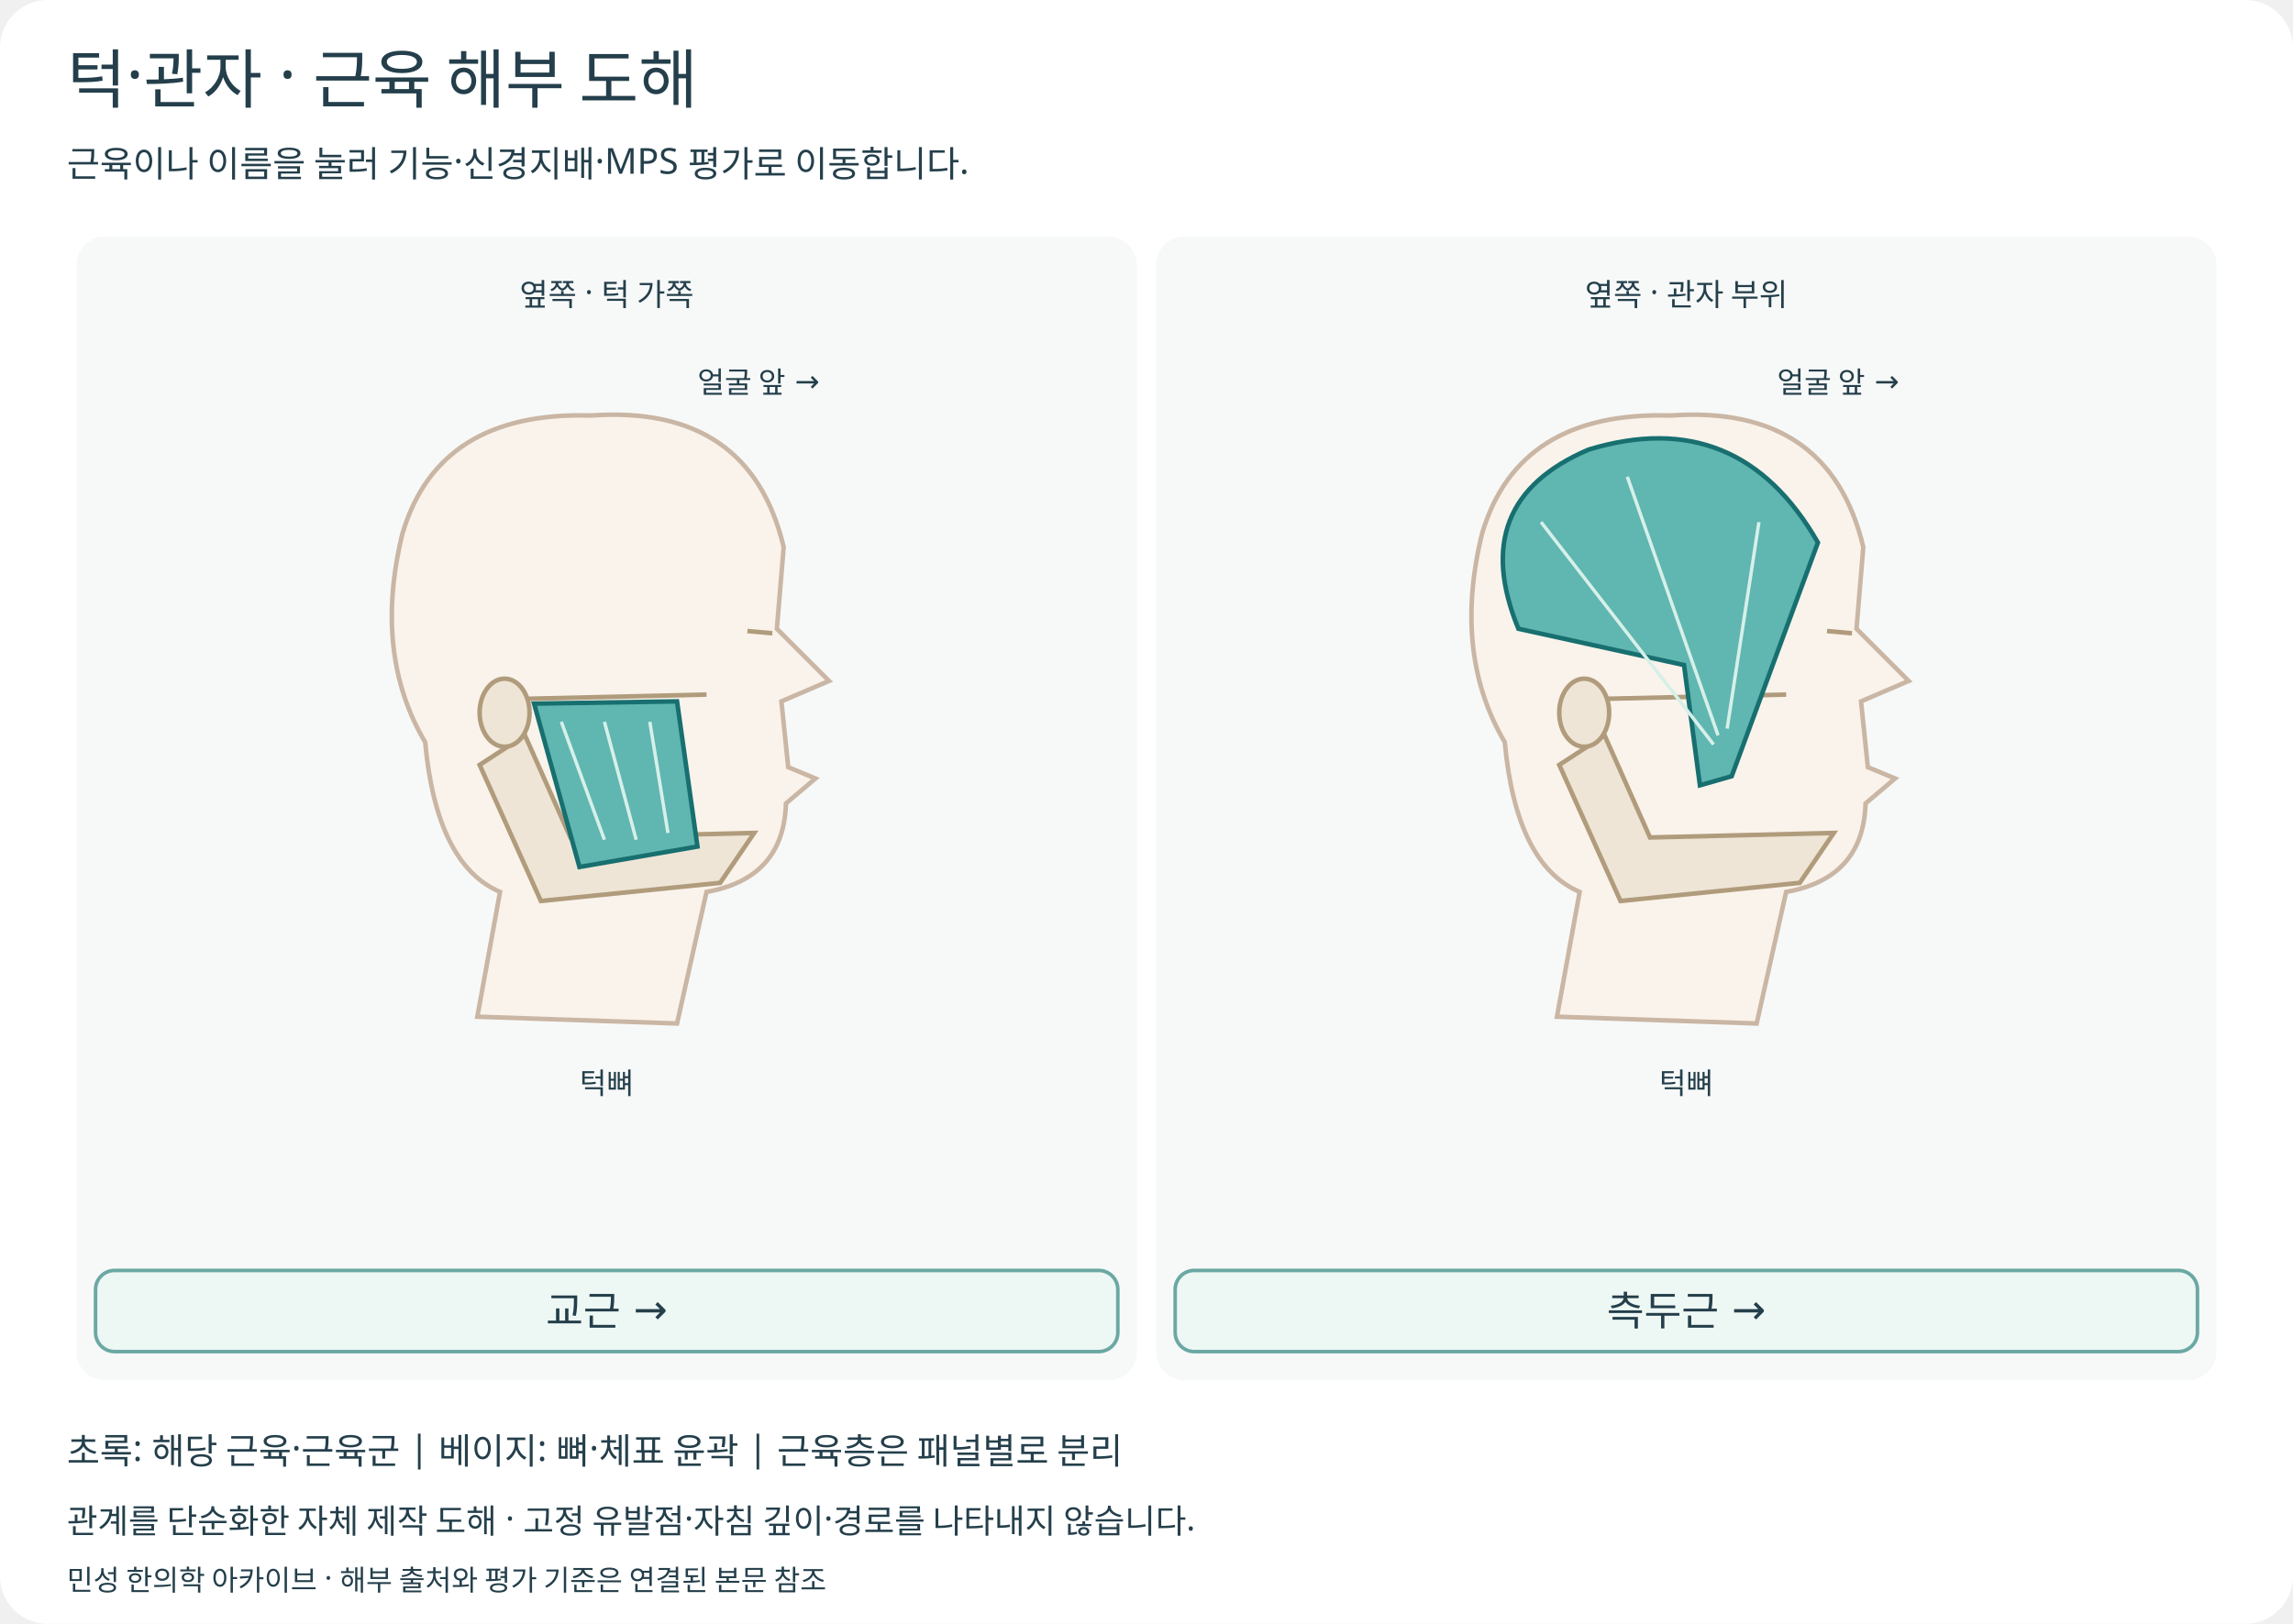
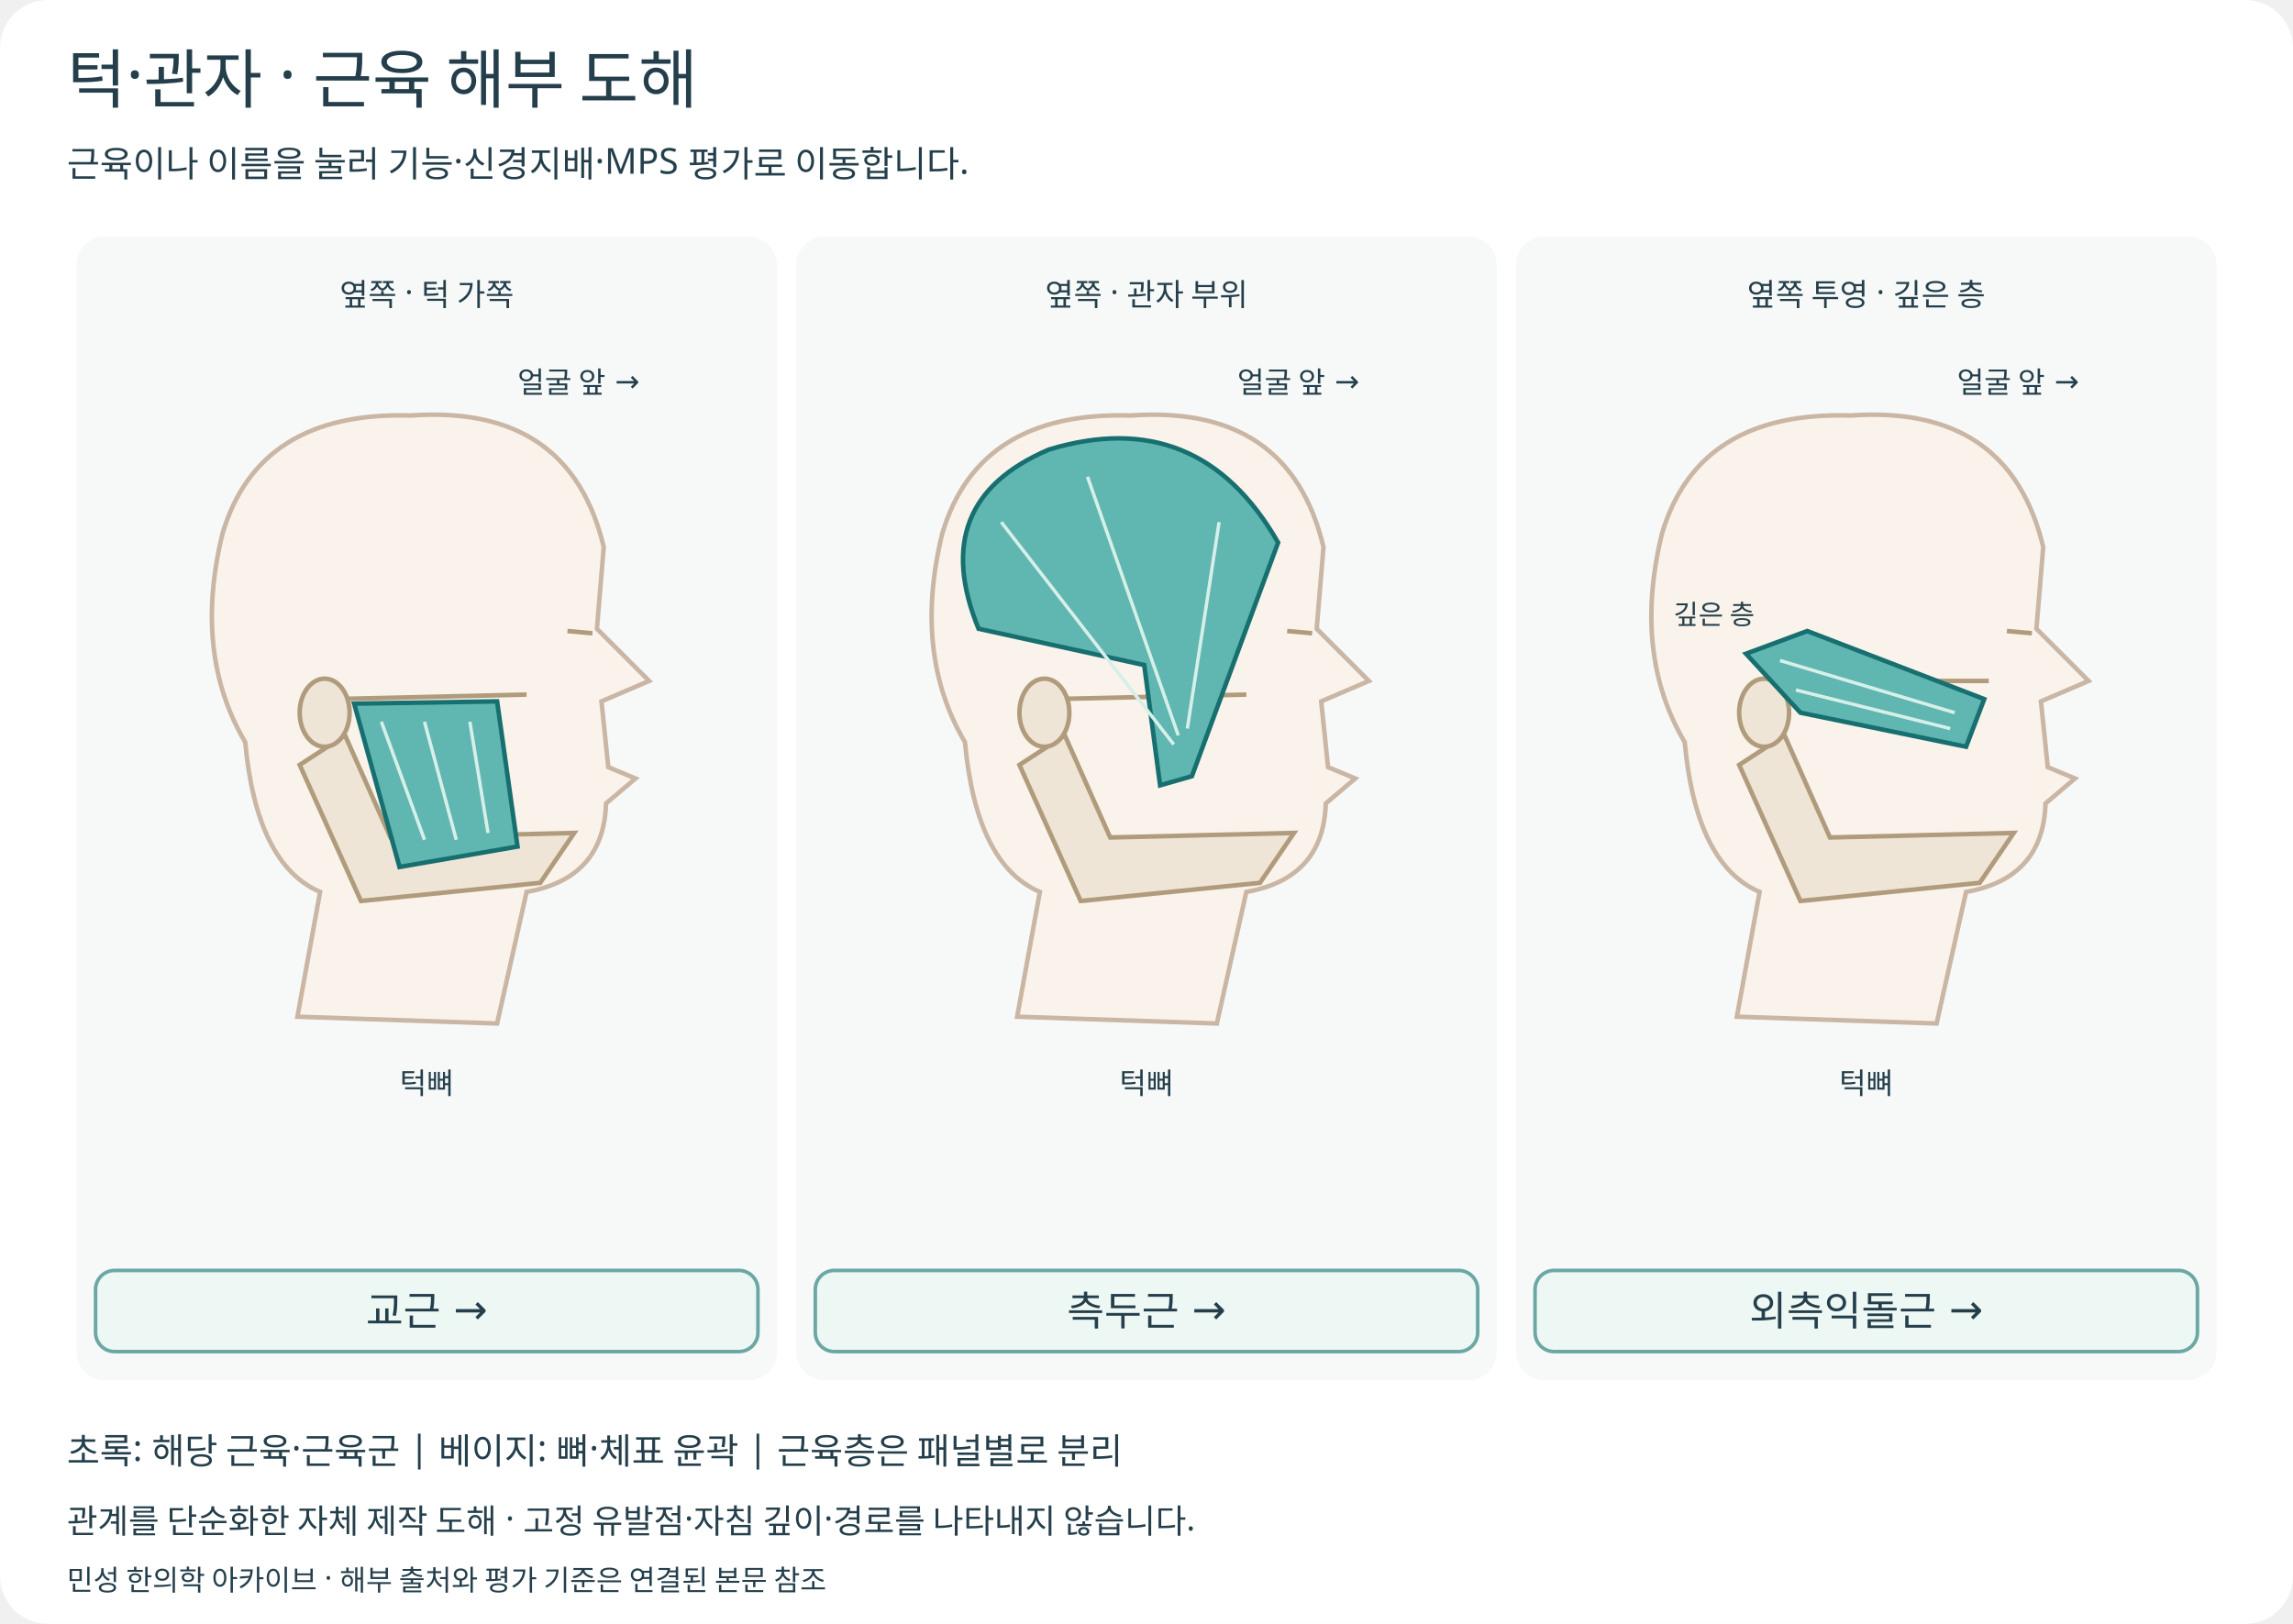
<svg xmlns="http://www.w3.org/2000/svg" viewBox="0 0 960 680" role="img" aria-labelledby="title desc">
  <style>text{font-family:system-ui,"Noto Sans KR",sans-serif;fill:#243f4b}.bone{fill:#eee5d6;stroke:#b09c7c;stroke-width:2}.skin{fill:#faf3eb;stroke:#cab6a4;stroke-width:2}.line{fill:none;stroke:#b09c7c;stroke-width:2}.muscle{fill:#60b6b0;stroke:#176f70;stroke-width:2}.fiber{fill:none;stroke:#d6f0e9;stroke-width:1.5;pointer-events:none}.nerve{fill:none;stroke:#d6a137;stroke-width:5;stroke-linecap:round}.link:hover .muscle,.link:focus .muscle,.link:target .muscle{fill:#e2a17b;stroke:#a54b28}.link:hover .button,.link:focus .button,.link:target .button{fill:#d7edea}.link:focus{outline:2px solid #176f70}.button{fill:#edf7f4;stroke:#6ba8a3;stroke-width:1.5}.small{fill:#536974}</style>
  <rect x="0" y="0" width="960" height="680" rx="20" fill="#fff" />
  <text x="28" y="43" font-size="27" text-anchor="start">턱·관자 · 근육 해부 도해</text>
  <text x="28" y="74" font-size="15" text-anchor="start">근육이나 이름을 눌러 기능·신경지배·MPS 평가로 이동합니다.</text>
-   <rect x="32.0" y="99" width="444.0" height="479" rx="12" fill="#f7f9f8" />
-   <text x="254.0" y="128" font-size="13" text-anchor="middle">옆쪽 · 턱 가쪽</text>
-   <g transform="translate(140.00 155) scale(0.950)">
+   <rect x="32.0" y="99" width="293.333" height="479" rx="12" fill="#f7f9f8" />
+   <text x="178.667" y="128" font-size="13" text-anchor="middle">옆쪽 · 턱 가쪽</text>
+   <g transform="translate(64.67 155) scale(0.950)">
    <path class="skin" d="M40 164 Q17 125 30 72 Q46 18 113 20 Q183 15 198 78 L195 114 L218 137 L197 146 L200 175 L212 180 L199 191 Q198 224 164 230 L151 288 L63 285 L73 230 Q45 218 40 164 Z" />
    <path class="bone" d="M84 161 L104 206 L185 204 L170 226 L91 234 L64 174 Z" />
    <path class="bone" d="M79 145 L164 143" />
    <ellipse class="bone" cx="75" cy="151" rx="11" ry="15" />
    <path class="line" d="M182 115 L193 116" />
    <text x="108" y="319" font-size="13" text-anchor="start">턱뼈</text>
    <text x="160" y="10" font-size="13" text-anchor="start">얼굴 앞 →</text>
  </g>
  <a id="masseter" class="link" href="/clinical-anatomy/mps-jaw/#masseter" target="_top" aria-label="교근 해부와 평가">
-     <g transform="translate(140.00 155) scale(0.950)">
+     <g transform="translate(64.67 155) scale(0.950)">
      <path class="muscle" d="M88 147 L151 146 L160 210 L108 219 Z" />
      <path class="fiber" d="M100 155 L119 207 M119 155 L133 207 M139 155 L147 204" />
    </g>
-     <rect class="button" x="40.00" y="532" width="428.00" height="34" rx="8" />
-     <text x="254.0" y="555" font-size="17" text-anchor="middle">교근 →</text>
+     <rect class="button" x="40.00" y="532" width="277.33" height="34" rx="8" />
+     <text x="178.667" y="555" font-size="17" text-anchor="middle">교근 →</text>
  </a>
-   <rect x="484.0" y="99" width="444.0" height="479" rx="12" fill="#f7f9f8" />
-   <text x="706.0" y="128" font-size="13" text-anchor="middle">옆쪽 · 관자 부위</text>
-   <g transform="translate(592.00 155) scale(0.950)">
+   <rect x="333.333" y="99" width="293.333" height="479" rx="12" fill="#f7f9f8" />
+   <text x="480.0" y="128" font-size="13" text-anchor="middle">옆쪽 · 관자 부위</text>
+   <g transform="translate(366.00 155) scale(0.950)">
    <path class="skin" d="M40 164 Q17 125 30 72 Q46 18 113 20 Q183 15 198 78 L195 114 L218 137 L197 146 L200 175 L212 180 L199 191 Q198 224 164 230 L151 288 L63 285 L73 230 Q45 218 40 164 Z" />
    <path class="bone" d="M84 161 L104 206 L185 204 L170 226 L91 234 L64 174 Z" />
    <path class="bone" d="M79 145 L164 143" />
    <ellipse class="bone" cx="75" cy="151" rx="11" ry="15" />
    <path class="line" d="M182 115 L193 116" />
    <text x="108" y="319" font-size="13" text-anchor="start">턱뼈</text>
    <text x="160" y="10" font-size="13" text-anchor="start">얼굴 앞 →</text>
  </g>
  <a id="temporalis" class="link" href="/clinical-anatomy/mps-jaw/#temporalis" target="_top" aria-label="측두근 해부와 평가">
-     <g transform="translate(592.00 155) scale(0.950)">
+     <g transform="translate(366.00 155) scale(0.950)">
      <path class="muscle" d="M46 114 Q23 58 77 35 Q143 15 178 76 L161 122 L140 179 L126 183 L119 130 Z" />
      <path class="fiber" d="M56 67 L132 165 M94 47 L134 161 M152 67 L138 158" />
    </g>
-     <rect class="button" x="492.00" y="532" width="428.00" height="34" rx="8" />
-     <text x="706.0" y="555" font-size="17" text-anchor="middle">측두근 →</text>
+     <rect class="button" x="341.33" y="532" width="277.33" height="34" rx="8" />
+     <text x="480.0" y="555" font-size="17" text-anchor="middle">측두근 →</text>
+   </a>
+   <rect x="634.667" y="99" width="293.333" height="479" rx="12" fill="#f7f9f8" />
+   <text x="781.333" y="128" font-size="13" text-anchor="middle">옆쪽 투영 · 깊은 층</text>
+   <g transform="translate(667.33 155) scale(0.950)">
+     <path class="skin" d="M40 164 Q17 125 30 72 Q46 18 113 20 Q183 15 198 78 L195 114 L218 137 L197 146 L200 175 L212 180 L199 191 Q198 224 164 230 L151 288 L63 285 L73 230 Q45 218 40 164 Z" />
+     <path class="bone" d="M84 161 L104 206 L185 204 L170 226 L91 234 L64 174 Z" />
+     <path class="bone" d="M79 145 L164 143" />
+     <ellipse class="bone" cx="75" cy="151" rx="11" ry="15" />
+     <path class="line" d="M182 115 L193 116" />
+     <text x="108" y="319" font-size="13" text-anchor="start">턱뼈</text>
+     <text x="160" y="10" font-size="13" text-anchor="start">얼굴 앞 →</text>
+     <path class="line" d="M82 137 L174 137" />
+     <text x="35" y="112" font-size="12" text-anchor="start">깊은 층</text>
+   </g>
+   <a id="lateral-pterygoid" class="link" href="/clinical-anatomy/mps-jaw/#lateral-pterygoid" target="_top" aria-label="외측익돌근 해부와 평가">
+     <g transform="translate(667.33 155) scale(0.950)">
+       <path class="muscle" d="M67 125 L94 115 L172 145 L164 166 L91 151 Z" />
+       <path class="fiber" d="M82 128 L159 151 M89 141 L157 158" />
+     </g>
+     <rect class="button" x="642.67" y="532" width="277.33" height="34" rx="8" />
+     <text x="781.333" y="555" font-size="17" text-anchor="middle">외측익돌근 →</text>
  </a>
  <text x="28" y="613" font-size="15" text-anchor="start">초록: 해당 근육·근육군  |  베이지: 뼈·체표 윤곽  |  근육층은 패널별로 분리</text>
  <text x="28" y="642" font-size="14" text-anchor="start">관계를 단순화한 자체 제작 도해 · 고정 유발점·자침 깊이·경로를 나타내지 않습니다.</text>
  <text x="28" y="666" font-size="12" text-anchor="start">민성 한의학 아카이브 · 해부 출처와 평가 기준은 연결된 본문 참조</text>
</svg>
